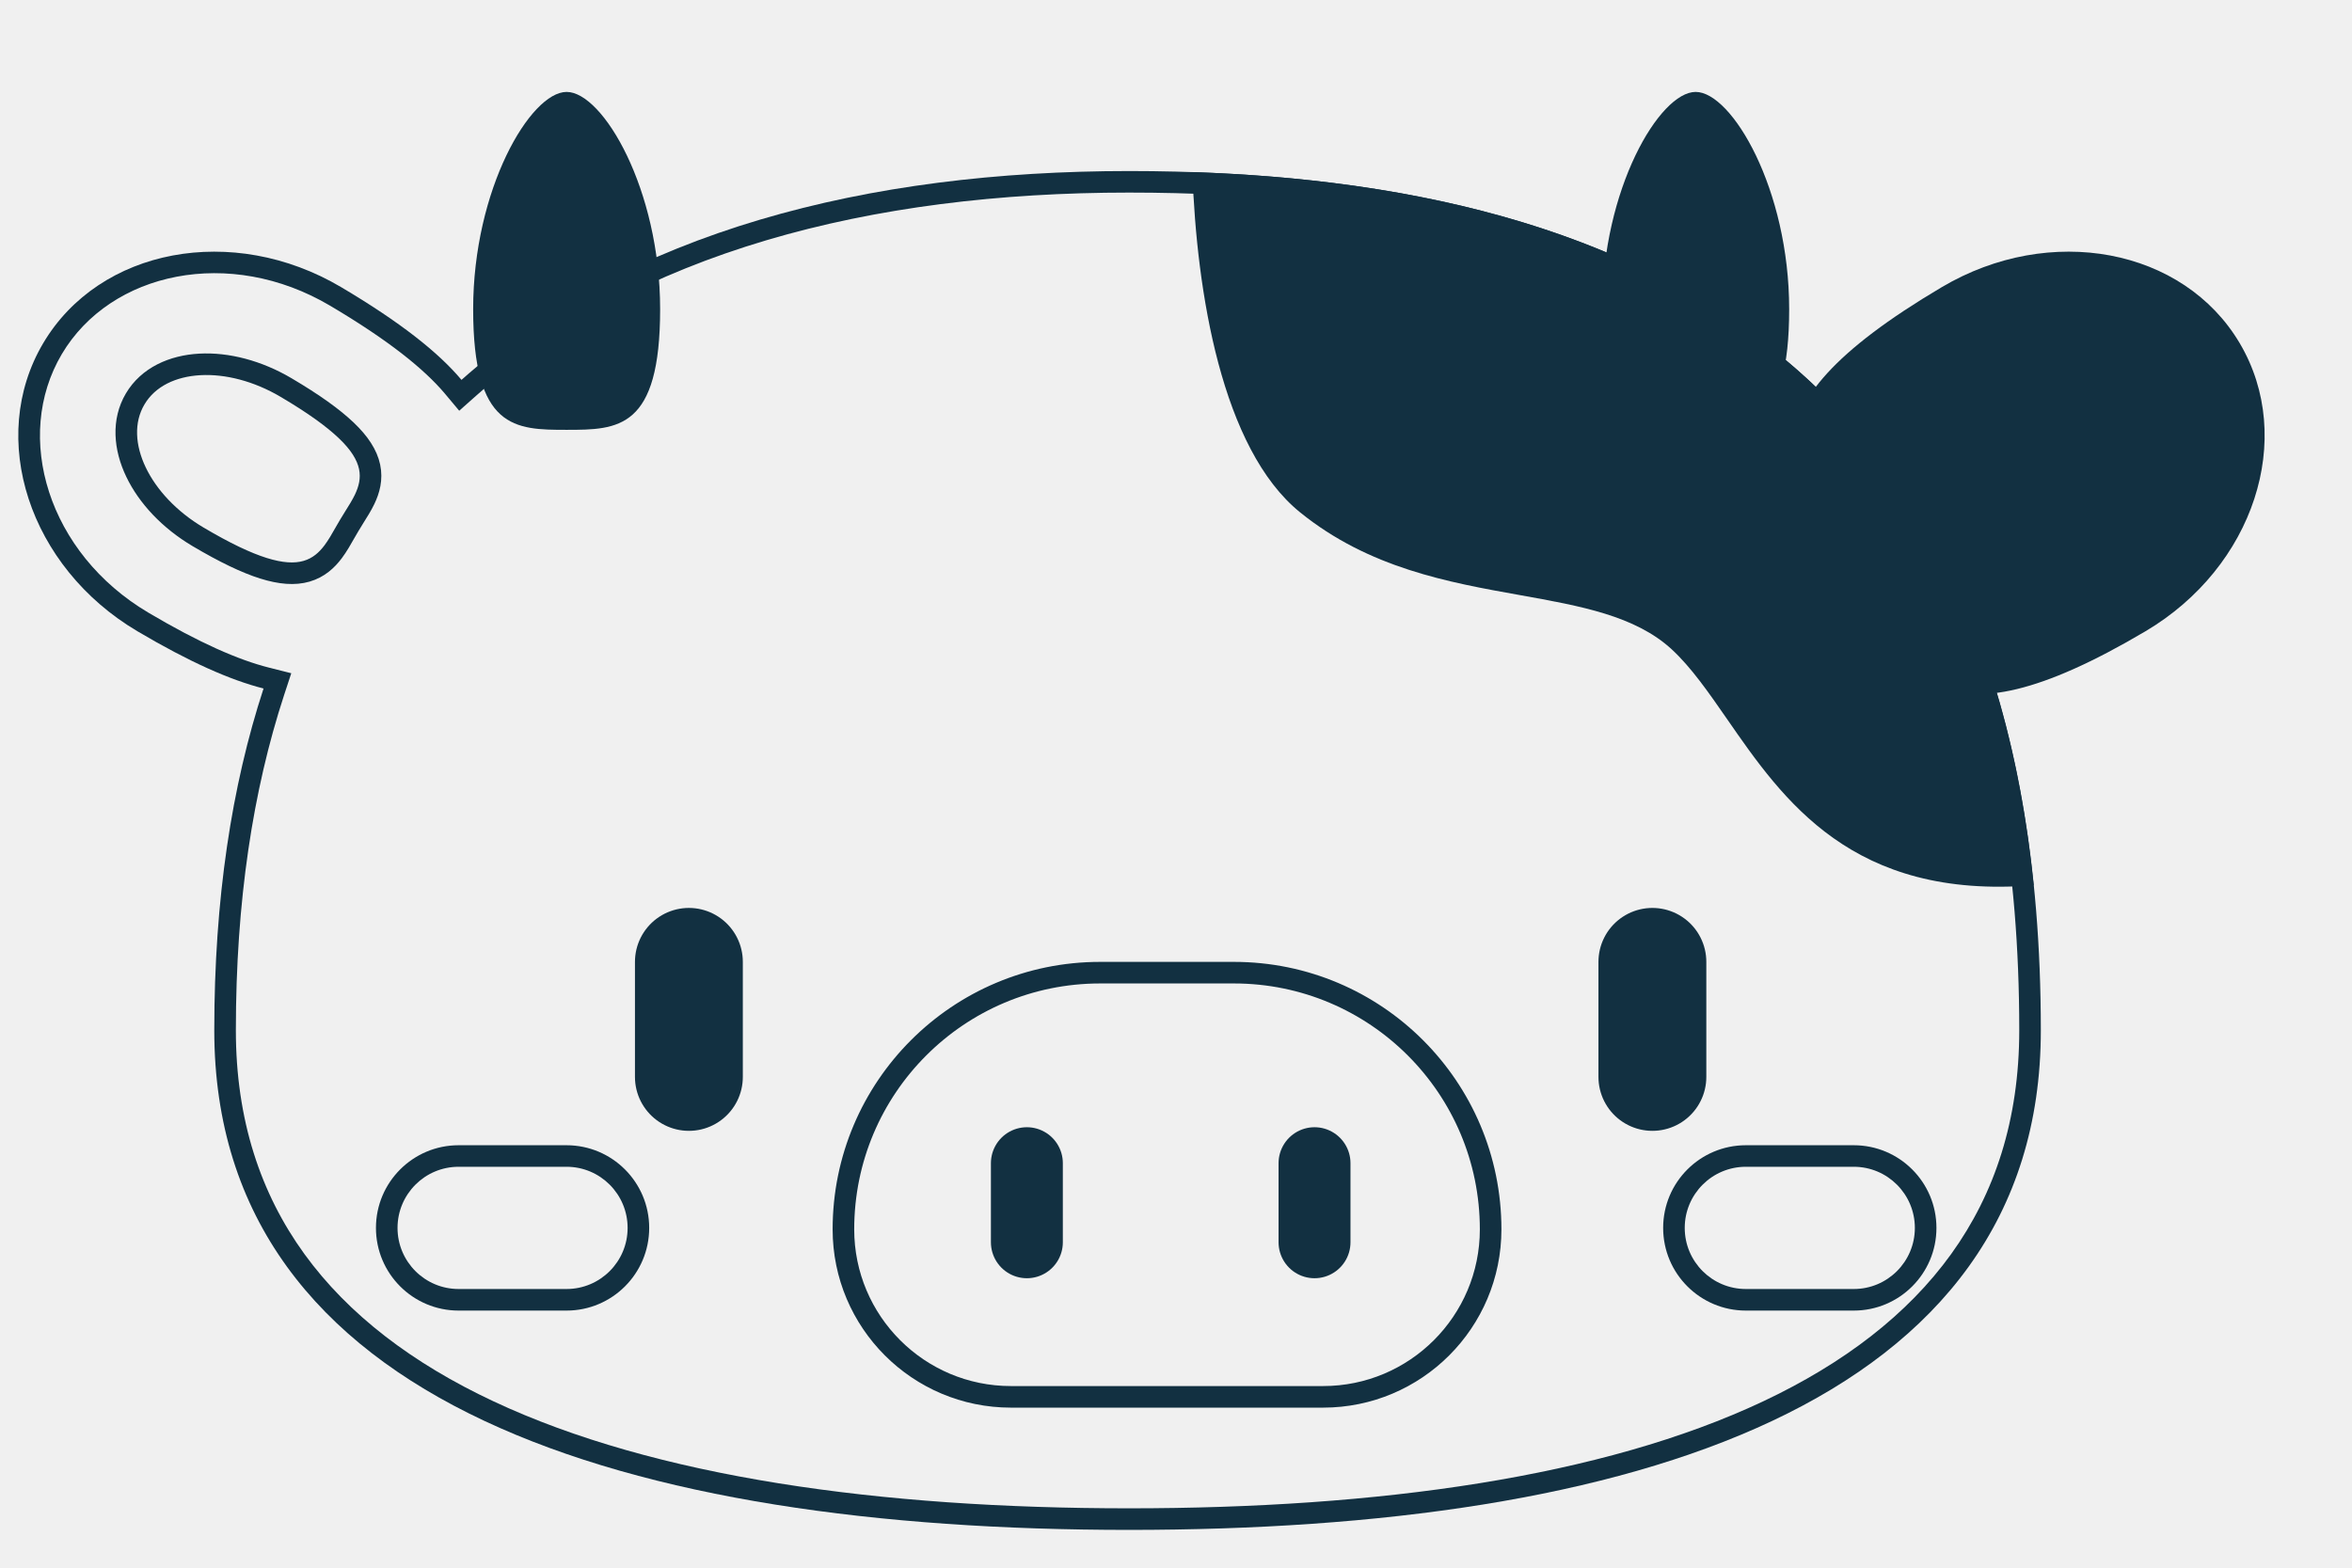
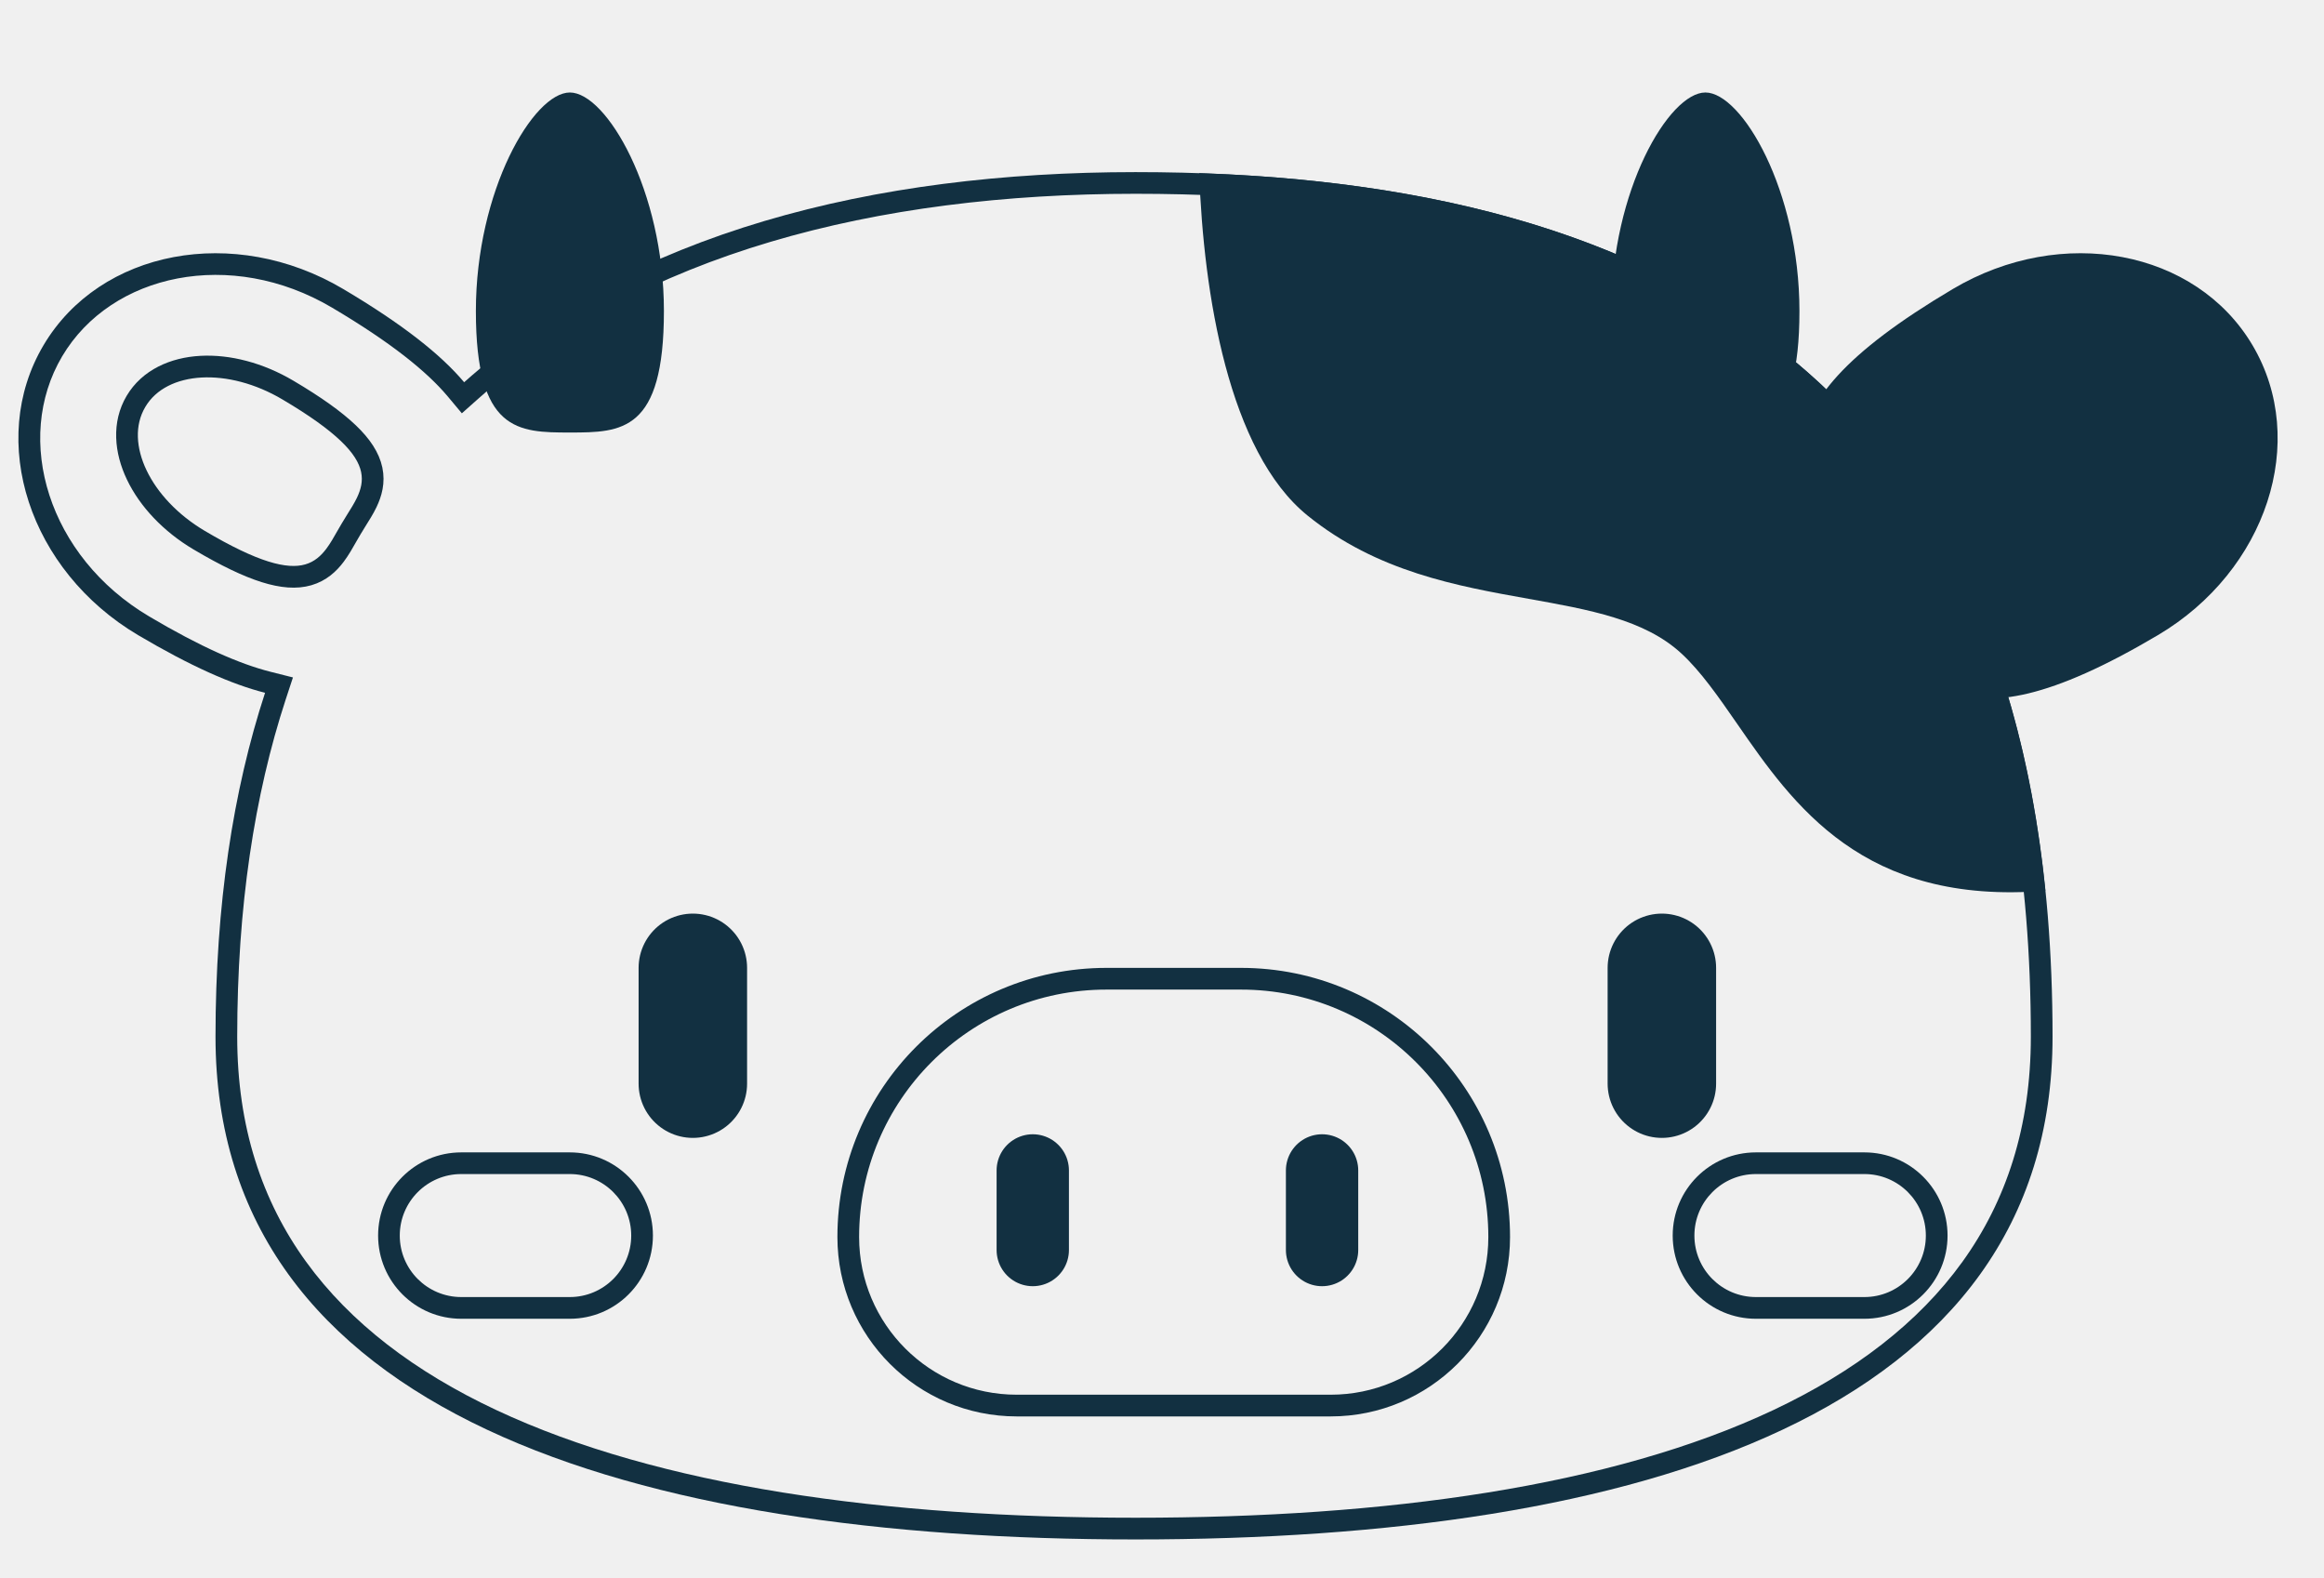
- <svg xmlns="http://www.w3.org/2000/svg" width="57" height="38" viewBox="0 0 57 38" fill="none">
-   <path d="M15.998 7.494C15.998 10.402 14.984 10.419 13.732 10.419C12.481 10.419 11.467 10.402 11.467 7.494C11.467 4.586 12.855 2.228 13.732 2.228C14.61 2.228 15.998 4.586 15.998 7.494Z" fill="#123041" />
-   <path d="M43.36 7.494C43.36 10.402 42.346 10.419 41.094 10.419C39.843 10.419 38.829 10.402 38.829 7.494C38.829 4.586 40.217 2.228 41.094 2.228C41.971 2.228 43.36 4.586 43.36 7.494Z" fill="#123041" />
-   <mask id="path-3-inside-1_2870_889" fill="white">
-     <path fill-rule="evenodd" clip-rule="evenodd" d="M27.363 37.084C39.485 37.084 49.459 34.067 49.459 24.972C49.459 8.724 39.485 4.146 27.363 4.146C21.022 4.146 15.249 5.6 11.184 9.208C10.627 8.544 9.702 7.81 8.267 6.96C5.643 5.407 2.41 6.016 1.047 8.319C-0.316 10.622 0.706 13.748 3.33 15.301C4.591 16.047 5.585 16.486 6.387 16.689C5.614 19.051 5.193 21.798 5.193 24.972C5.193 34.067 15.241 37.084 27.363 37.084Z" />
-   </mask>
-   <path d="M11.184 9.208L10.784 9.544L11.129 9.956L11.531 9.599L11.184 9.208ZM8.267 6.96L8 7.41L8 7.41L8.267 6.96ZM1.047 8.319L0.597 8.053L1.047 8.319ZM3.33 15.301L3.597 14.851L3.597 14.851L3.33 15.301ZM6.387 16.689L6.884 16.851L7.059 16.319L6.516 16.182L6.387 16.689ZM48.936 24.972C48.936 27.144 48.343 28.929 47.287 30.396C46.227 31.868 44.681 33.047 42.734 33.966C38.829 35.808 33.396 36.561 27.363 36.561V37.606C33.452 37.606 39.068 36.851 43.18 34.911C45.242 33.939 46.947 32.658 48.136 31.007C49.329 29.35 49.982 27.348 49.982 24.972H48.936ZM27.363 4.668C33.374 4.668 38.758 5.806 42.632 8.876C46.483 11.926 48.936 16.96 48.936 24.972H49.982C49.982 16.736 47.449 11.357 43.282 8.056C39.139 4.774 33.475 3.623 27.363 3.623V4.668ZM11.531 9.599C15.463 6.11 21.089 4.668 27.363 4.668V3.623C20.955 3.623 15.035 5.091 10.837 8.817L11.531 9.599ZM8 7.41C9.415 8.247 10.281 8.946 10.784 9.544L11.585 8.872C10.972 8.142 9.99 7.372 8.533 6.51L8 7.41ZM1.497 8.585C2.682 6.584 5.568 5.971 8 7.41L8.533 6.51C5.717 4.844 2.139 5.448 0.597 8.053L1.497 8.585ZM3.597 14.851C1.164 13.412 0.313 10.587 1.497 8.585L0.597 8.053C-0.944 10.658 0.248 14.085 3.064 15.751L3.597 14.851ZM6.516 16.182C5.781 15.996 4.836 15.585 3.597 14.851L3.064 15.751C4.346 16.51 5.389 16.975 6.259 17.195L6.516 16.182ZM5.716 24.972C5.716 21.844 6.131 19.152 6.884 16.851L5.891 16.526C5.097 18.949 4.67 21.752 4.67 24.972H5.716ZM27.363 36.561C21.33 36.561 15.878 35.808 11.954 33.965C9.998 33.047 8.443 31.867 7.376 30.395C6.314 28.928 5.716 27.143 5.716 24.972H4.67C4.67 27.348 5.329 29.351 6.529 31.008C7.725 32.659 9.439 33.939 11.51 34.912C15.64 36.851 21.274 37.606 27.363 37.606V36.561Z" fill="#123041" mask="url(#path-3-inside-1_2870_889)" />
-   <path d="M47.059 6.96C41.784 10.082 43.413 11.639 44.776 13.942C46.14 16.245 46.827 18.36 51.996 15.301C54.62 13.748 55.642 10.622 54.279 8.319C52.916 6.015 49.683 5.407 47.059 6.96Z" fill="#123041" />
-   <path d="M8.462 12.739C8.498 12.678 8.538 12.613 8.58 12.546C8.671 12.402 8.768 12.247 8.837 12.103C8.946 11.874 9.02 11.614 8.957 11.315C8.895 11.023 8.71 10.736 8.392 10.433C8.073 10.129 7.604 9.79 6.938 9.397C6.246 8.987 5.499 8.797 4.842 8.833C4.188 8.869 3.593 9.134 3.276 9.67C2.959 10.205 3.013 10.855 3.297 11.445C3.581 12.038 4.107 12.602 4.799 13.012C5.451 13.398 5.967 13.643 6.384 13.774C6.801 13.905 7.142 13.93 7.429 13.847C7.722 13.762 7.921 13.578 8.074 13.374C8.18 13.233 8.276 13.063 8.366 12.904C8.399 12.847 8.431 12.791 8.462 12.739Z" stroke="#123041" stroke-width="0.523" />
-   <path fill-rule="evenodd" clip-rule="evenodd" d="M28.897 4.171C28.999 7.073 29.605 10.88 31.507 12.419C33.179 13.773 35.109 14.117 36.834 14.425C38.307 14.689 39.631 14.925 40.516 15.742C40.986 16.176 41.403 16.778 41.855 17.43C43.216 19.396 44.892 21.817 49.286 21.458C47.987 8.671 39.406 4.526 28.897 4.171Z" fill="#123041" />
-   <path d="M16.695 23.315V26.104" stroke="#123041" stroke-width="2.614" stroke-linecap="round" />
-   <path d="M40.045 23.315V26.104" stroke="#123041" stroke-width="2.614" stroke-linecap="round" />
-   <path d="M26.662 23.577H29.903C33.339 23.577 36.125 26.362 36.125 29.799C36.125 32.041 34.307 33.859 32.064 33.859H24.5C22.258 33.859 20.44 32.041 20.44 29.799C20.44 26.362 23.225 23.577 26.662 23.577Z" stroke="#123041" stroke-width="0.523" />
-   <path d="M24.886 28.195V30.112" stroke="#123041" stroke-width="1.743" stroke-linecap="round" />
-   <path d="M31.857 28.195L31.857 30.112" stroke="#123041" stroke-width="1.743" stroke-linecap="round" />
-   <path d="M9.634 29.764C9.634 28.946 10.297 28.282 11.115 28.282V27.76C10.008 27.76 9.111 28.657 9.111 29.764H9.634ZM11.115 31.245C10.297 31.245 9.634 30.582 9.634 29.764H9.111C9.111 30.871 10.008 31.768 11.115 31.768V31.245ZM13.729 31.245H11.115V31.768H13.729V31.245ZM15.21 29.764C15.21 30.582 14.547 31.245 13.729 31.245V31.768C14.836 31.768 15.733 30.871 15.733 29.764H15.21ZM13.729 28.282C14.547 28.282 15.21 28.946 15.21 29.764H15.733C15.733 28.657 14.836 27.76 13.729 27.76V28.282ZM11.115 28.282H13.729V27.76H11.115V28.282ZM40.829 29.764C40.829 28.946 41.492 28.282 42.311 28.282V27.76C41.204 27.76 40.306 28.657 40.306 29.764H40.829ZM42.311 31.245C41.492 31.245 40.829 30.582 40.829 29.764H40.306C40.306 30.871 41.204 31.768 42.311 31.768V31.245ZM44.925 31.245H42.311V31.768H44.925V31.245ZM46.406 29.764C46.406 30.582 45.743 31.245 44.925 31.245V31.768C46.032 31.768 46.929 30.871 46.929 29.764H46.406ZM44.925 28.282C45.743 28.282 46.406 28.946 46.406 29.764H46.929C46.929 28.657 46.032 27.76 44.925 27.76V28.282ZM42.311 28.282H44.925V27.76H42.311V28.282Z" fill="#123041" />
+ <svg xmlns="http://www.w3.org/2000/svg" width="56" height="38" viewBox="0 0 56 38" fill="none">
+   <g clip-path="url(#clip0_3047_1973)">
+     <path d="M15.998 7.494C15.998 10.402 14.984 10.419 13.732 10.419C12.481 10.419 11.467 10.402 11.467 7.494C11.467 4.586 12.855 2.228 13.732 2.228C14.61 2.228 15.998 4.586 15.998 7.494Z" fill="#123041" />
+     <path d="M43.36 7.494C43.36 10.402 42.346 10.419 41.094 10.419C39.843 10.419 38.829 10.402 38.829 7.494C38.829 4.586 40.217 2.228 41.094 2.228C41.971 2.228 43.36 4.586 43.36 7.494Z" fill="#123041" />
+     <mask id="path-3-inside-1_3047_1973" fill="white">
+       <path fill-rule="evenodd" clip-rule="evenodd" d="M27.363 37.084C39.485 37.084 49.459 34.067 49.459 24.972C49.459 8.724 39.485 4.146 27.363 4.146C21.022 4.146 15.248 5.6 11.184 9.208C10.627 8.544 9.702 7.81 8.267 6.96C5.643 5.407 2.41 6.016 1.047 8.319C-0.316 10.622 0.706 13.748 3.33 15.301C4.591 16.047 5.585 16.486 6.387 16.689C5.614 19.051 5.193 21.798 5.193 24.972C5.193 34.067 15.241 37.084 27.363 37.084Z" />
+     </mask>
+     <path d="M11.184 9.208L10.784 9.544L11.129 9.956L11.531 9.599L11.184 9.208ZM8.267 6.96L8 7.41L8.267 6.96ZM1.047 8.319L0.597 8.053L1.047 8.319ZM3.33 15.301L3.597 14.851L3.33 15.301ZM6.387 16.689L6.884 16.851L7.059 16.319L6.516 16.182L6.387 16.689ZM48.936 24.972C48.936 27.144 48.343 28.929 47.287 30.396C46.227 31.868 44.68 33.047 42.734 33.966C38.829 35.808 33.396 36.561 27.363 36.561V37.606C33.452 37.606 39.068 36.851 43.18 34.911C45.242 33.939 46.947 32.658 48.136 31.007C49.329 29.35 49.982 27.348 49.982 24.972H48.936ZM27.363 4.668C33.374 4.668 38.758 5.806 42.632 8.876C46.483 11.926 48.936 16.96 48.936 24.972H49.982C49.982 16.736 47.448 11.357 43.282 8.056C39.139 4.774 33.475 3.623 27.363 3.623V4.668ZM11.531 9.599C15.463 6.11 21.089 4.668 27.363 4.668V3.623C20.955 3.623 15.034 5.091 10.837 8.817L11.531 9.599ZM8 7.41C9.415 8.247 10.281 8.946 10.784 9.544L11.585 8.872C10.972 8.142 9.99 7.372 8.533 6.51L8 7.41ZM1.497 8.585C2.682 6.584 5.568 5.971 8 7.41L8.533 6.51C5.717 4.844 2.139 5.448 0.597 8.053L1.497 8.585ZM3.597 14.851C1.164 13.412 0.313 10.587 1.497 8.585L0.597 8.053C-0.944 10.658 0.248 14.085 3.064 15.751L3.597 14.851ZM6.516 16.182C5.781 15.996 4.836 15.585 3.597 14.851L3.064 15.751C4.346 16.51 5.389 16.975 6.259 17.195L6.516 16.182ZM5.716 24.972C5.716 21.844 6.131 19.152 6.884 16.851L5.891 16.526C5.097 18.949 4.67 21.752 4.67 24.972H5.716ZM27.363 36.561C21.33 36.561 15.878 35.808 11.954 33.965C9.998 33.047 8.443 31.867 7.376 30.395C6.313 28.928 5.716 27.143 5.716 24.972H4.67C4.67 27.348 5.329 29.351 6.529 31.008C7.725 32.659 9.439 33.939 11.51 34.912C15.64 36.851 21.274 37.606 27.363 37.606V36.561Z" fill="#123041" mask="url(#path-3-inside-1_3047_1973)" />
+     <path d="M47.059 6.96C41.784 10.082 43.413 11.639 44.777 13.942C46.14 16.245 46.827 18.36 51.996 15.301C54.62 13.748 55.642 10.622 54.279 8.319C52.916 6.015 49.683 5.407 47.059 6.96Z" fill="#123041" />
+     <path d="M8.462 12.739C8.498 12.678 8.538 12.613 8.58 12.546C8.671 12.402 8.768 12.247 8.837 12.103C8.946 11.874 9.02 11.614 8.957 11.315C8.895 11.023 8.71 10.736 8.392 10.433C8.073 10.129 7.604 9.79 6.938 9.397C6.246 8.987 5.499 8.797 4.842 8.833C4.188 8.869 3.593 9.134 3.276 9.67C2.959 10.205 3.013 10.855 3.297 11.445C3.581 12.038 4.107 12.602 4.799 13.012C5.451 13.398 5.967 13.643 6.384 13.774C6.801 13.905 7.142 13.93 7.429 13.847C7.722 13.762 7.921 13.578 8.074 13.374C8.18 13.233 8.276 13.063 8.366 12.904C8.399 12.847 8.431 12.791 8.462 12.739Z" stroke="#123041" stroke-width="0.523" />
+     <path fill-rule="evenodd" clip-rule="evenodd" d="M28.897 4.171C28.999 7.073 29.605 10.88 31.507 12.419C33.179 13.773 35.109 14.117 36.834 14.425C38.307 14.689 39.631 14.925 40.516 15.742C40.986 16.176 41.403 16.778 41.855 17.43C43.216 19.396 44.892 21.817 49.286 21.458C47.987 8.671 39.406 4.526 28.897 4.171Z" fill="#123041" />
+     <path d="M16.695 23.315V26.104" stroke="#123041" stroke-width="2.614" stroke-linecap="round" />
+     <path d="M40.045 23.315V26.104" stroke="#123041" stroke-width="2.614" stroke-linecap="round" />
+     <path d="M20.44 29.799C20.44 26.362 23.225 23.577 26.662 23.577H29.903C33.339 23.577 36.125 26.362 36.125 29.799C36.125 32.041 34.307 33.859 32.064 33.859H24.5C22.258 33.859 20.44 32.041 20.44 29.799Z" stroke="#123041" stroke-width="0.523" />
+     <path d="M24.886 28.195V30.112" stroke="#123041" stroke-width="1.743" stroke-linecap="round" />
+     <path d="M31.857 28.195L31.857 30.112" stroke="#123041" stroke-width="1.743" stroke-linecap="round" />
+     <path d="M9.633 29.764C9.633 28.946 10.297 28.282 11.115 28.282V27.76C10.008 27.76 9.111 28.657 9.111 29.764H9.633ZM11.115 31.245C10.297 31.245 9.633 30.582 9.633 29.764H9.111C9.111 30.871 10.008 31.768 11.115 31.768V31.245ZM13.729 31.245H11.115V31.768H13.729V31.245ZM15.21 29.764C15.21 30.582 14.547 31.245 13.729 31.245V31.768C14.836 31.768 15.733 30.871 15.733 29.764H15.21ZM13.729 28.282C14.547 28.282 15.21 28.946 15.21 29.764H15.733C15.733 28.657 14.836 27.76 13.729 27.76V28.282ZM11.115 28.282H13.729V27.76H11.115V28.282ZM40.829 29.764C40.829 28.946 41.492 28.282 42.311 28.282V27.76C41.204 27.76 40.306 28.657 40.306 29.764H40.829ZM42.311 31.245C41.492 31.245 40.829 30.582 40.829 29.764H40.306C40.306 30.871 41.204 31.768 42.311 31.768V31.245ZM44.925 31.245H42.311V31.768H44.925V31.245ZM46.406 29.764C46.406 30.582 45.743 31.245 44.925 31.245V31.768C46.032 31.768 46.929 30.871 46.929 29.764H46.406ZM44.925 28.282C45.743 28.282 46.406 28.946 46.406 29.764H46.929C46.929 28.657 46.032 27.76 44.925 27.76V28.282ZM42.311 28.282H44.925V27.76H42.311V28.282Z" fill="#123041" />
+   </g>
+   <defs>
+     <clipPath id="clip0_3047_1973">
+       <rect width="56" height="38" fill="white" />
+     </clipPath>
+   </defs>
</svg>
